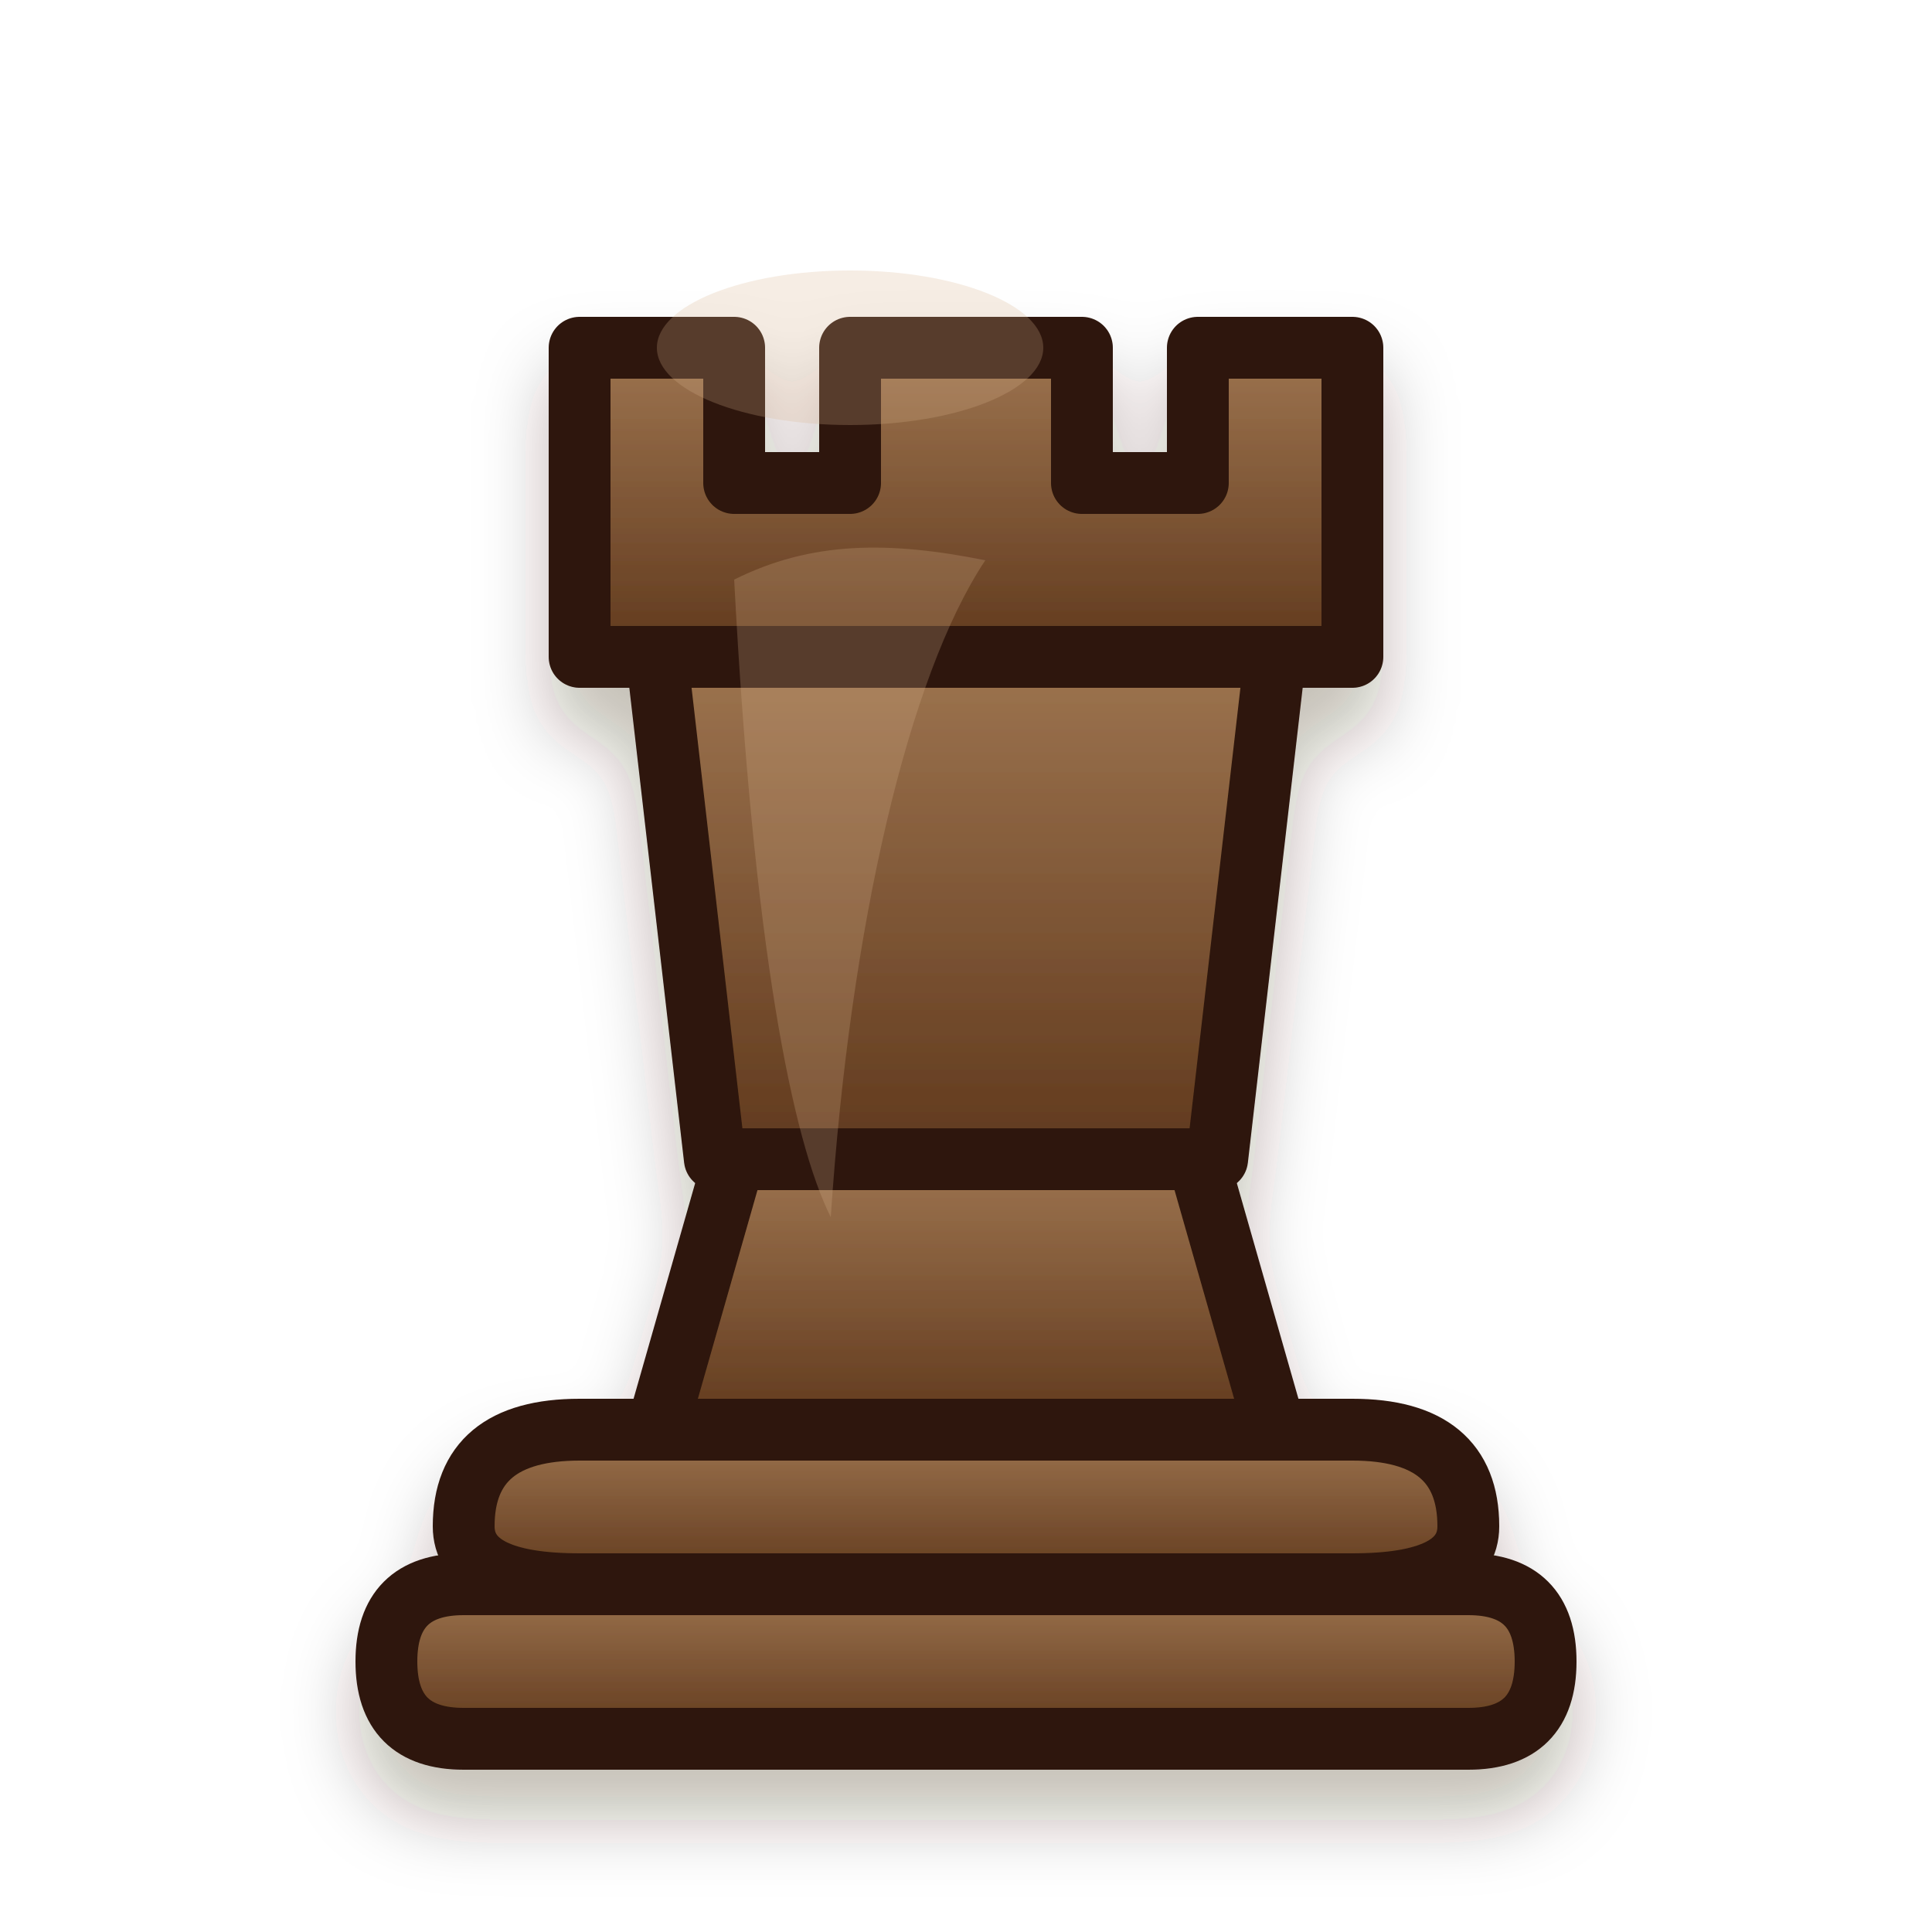
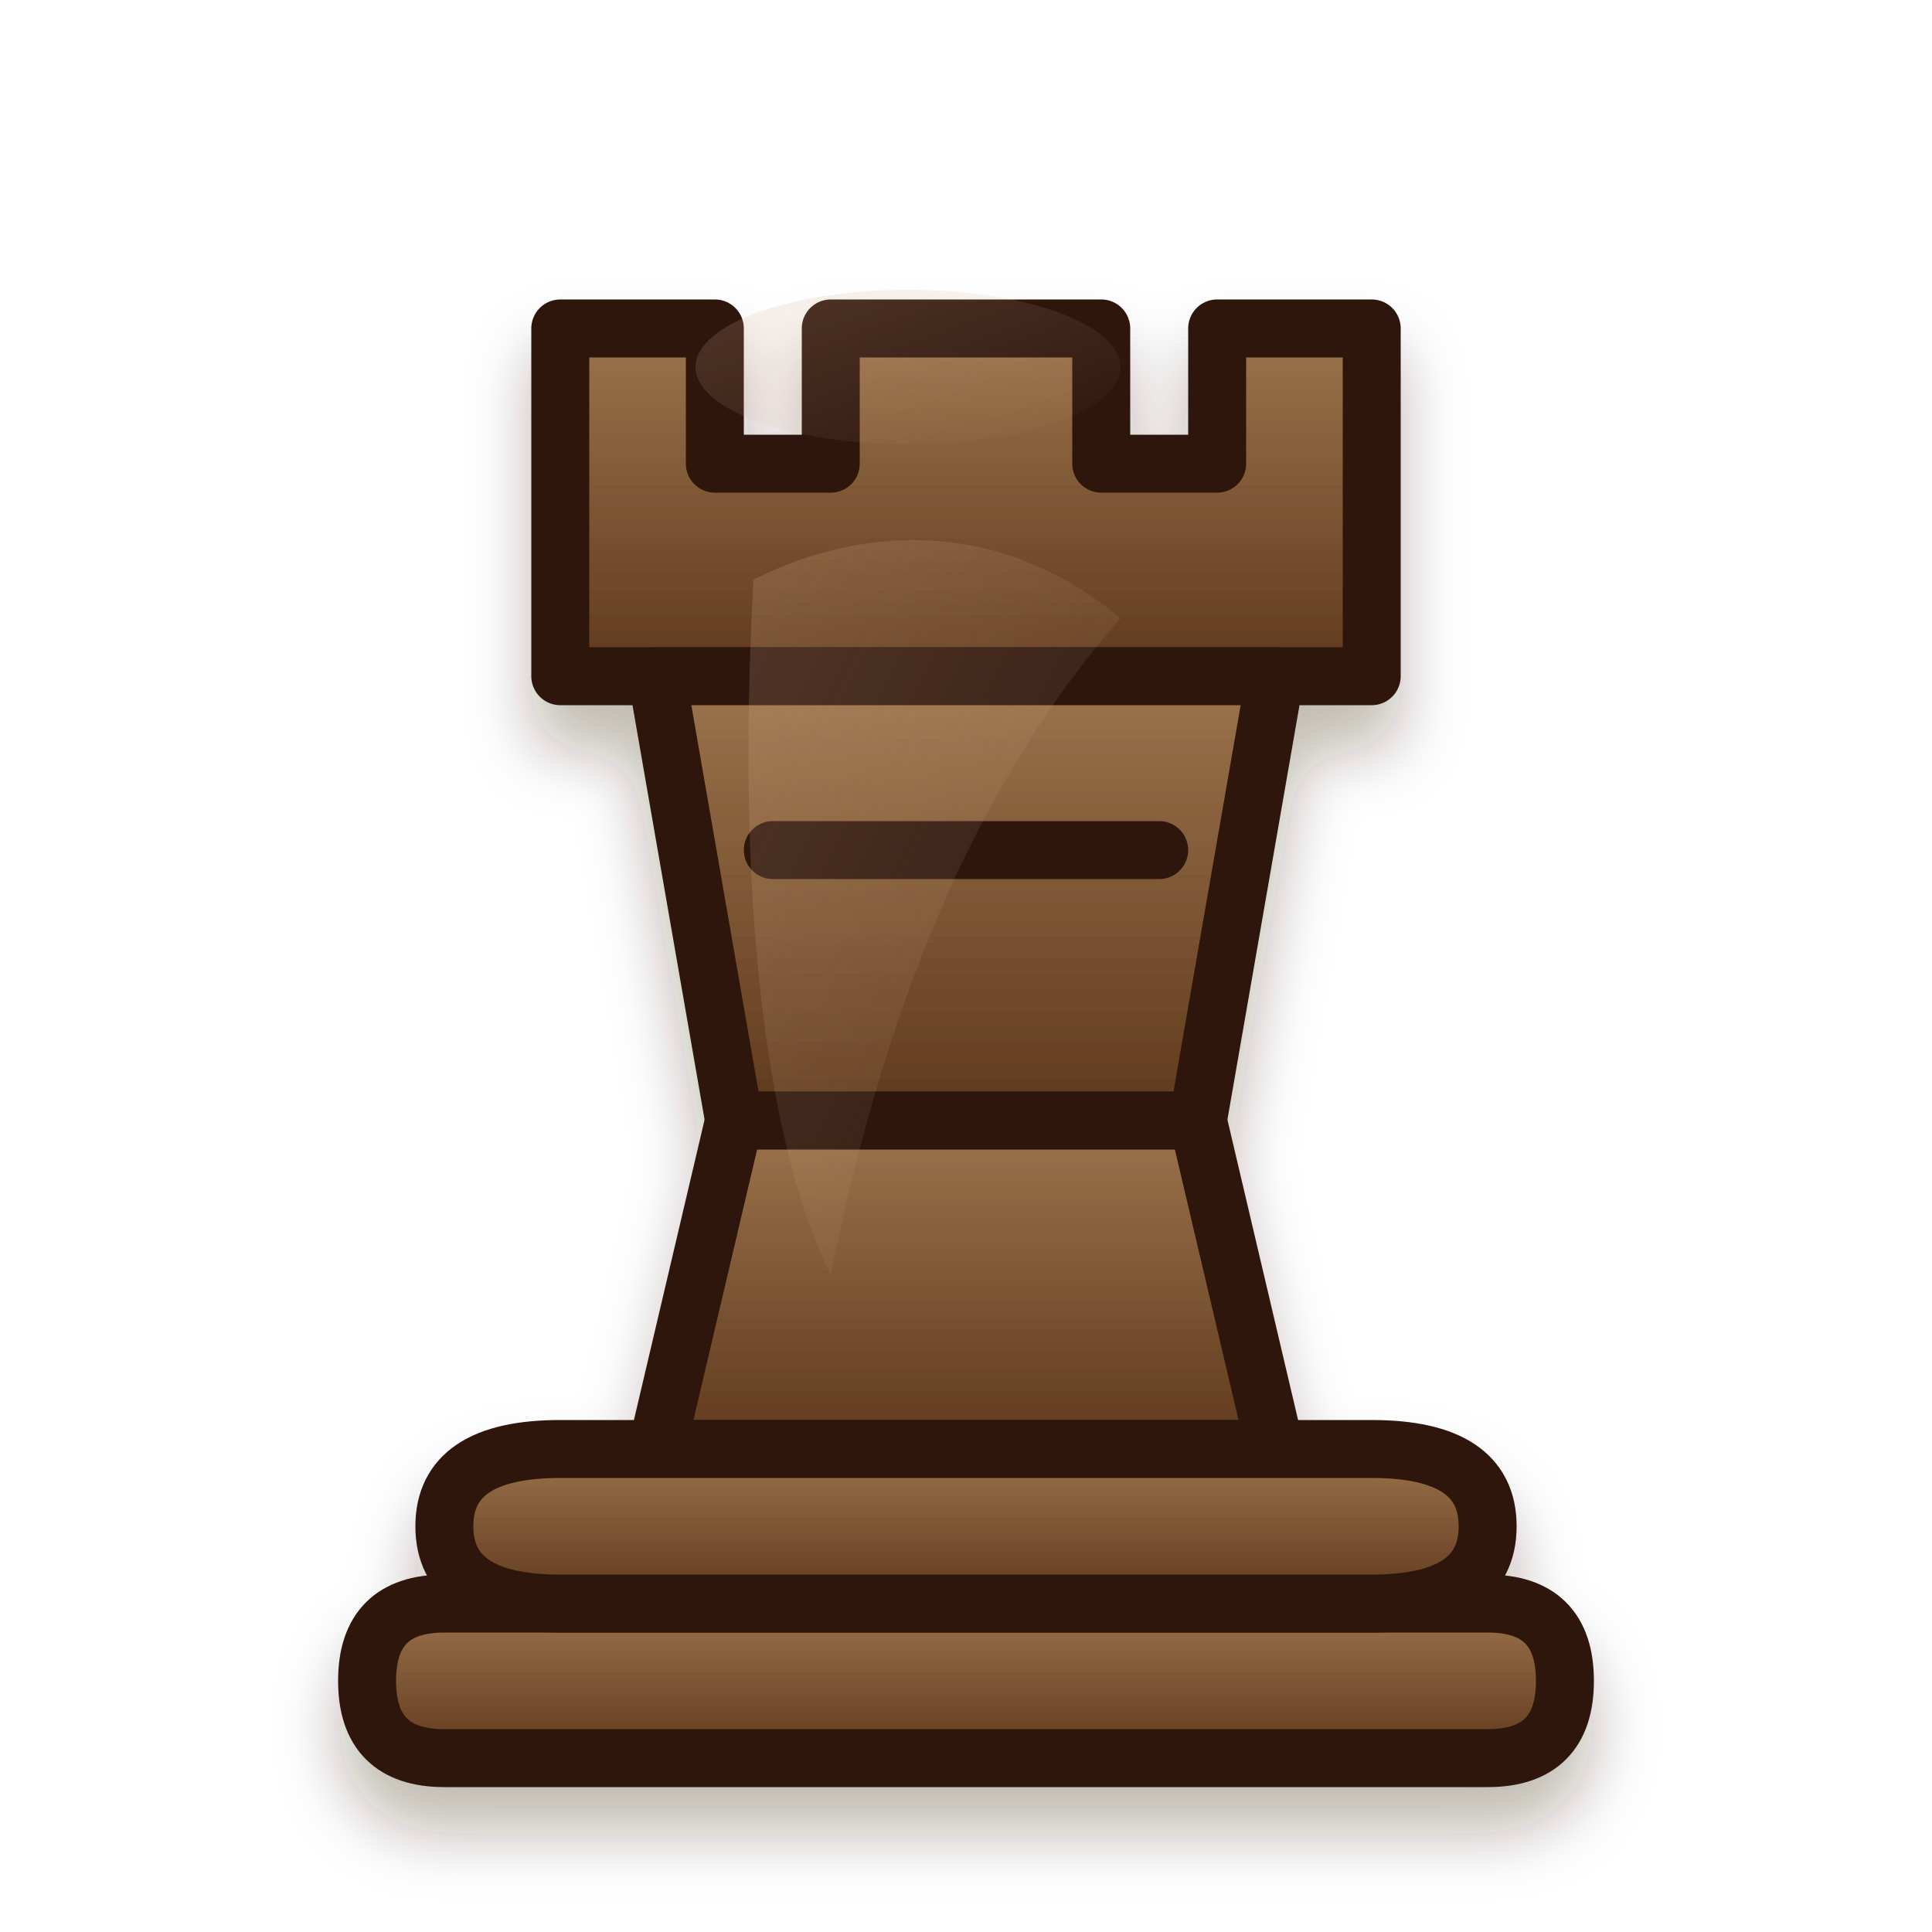
- <svg xmlns="http://www.w3.org/2000/svg" viewBox="0 0 100 100" role="img" aria-label="r">
+ <svg xmlns="http://www.w3.org/2000/svg" viewBox="0 0 100 100" aria-label="br">
  <defs>
    <linearGradient id="g" x1="0" y1="0" x2="0" y2="1">
-       <stop offset="0%" stop-color="#9d744f" />
-       <stop offset="100%" stop-color="#60391d" />
+       <stop offset="0%" stop-color="#9c744c" />
+       <stop offset="100%" stop-color="#5f391d" />
    </linearGradient>
-     <filter id="shadow" x="-20%" y="-20%" width="140%" height="160%">
-       <feDropShadow dx="0" dy="2.6" stdDeviation="1.8" flood-color="rgba(45,23,11,.28)" />
+     <linearGradient id="g2" x1="0" y1="0" x2="1" y2="1">
+       <stop offset="0%" stop-color="#d8b28e" stop-opacity=".92" />
+       <stop offset="100%" stop-color="#d8b28e" stop-opacity="0" />
+     </linearGradient>
+     <filter id="s" x="-20%" y="-20%" width="140%" height="160%">
+       <feDropShadow dx="0" dy="2.4" stdDeviation="1.6" flood-color="rgba(45,22,11,.30)" />
    </filter>
  </defs>
-   <g filter="url(#shadow)" fill="url(#g)" stroke="#2d170b" stroke-width="3.2" stroke-linecap="round" stroke-linejoin="round">
-     <path d="M30 18 H38 V25 H44 V18 H56 V25 H62 V18 H70 V34 H30 Z" />
-     <path d="M34 34 H66 L63 60 H37 Z" />
-     <path d="M38 60 H62 L66 74 H34 Z" />
-     <path d="M24 82 H76 Q80 82 80 86 Q80 90 76 90 H24 Q20 90 20 86 Q20 82 24 82 Z" />
-     <path d="M30 74 H70 Q76 74 76 79 Q76 82 70 82 H30 Q24 82 24 79 Q24 74 30 74 Z" />
+   <g filter="url(#s)" fill="url(#g)" stroke="#2e180b" stroke-width="3" stroke-linecap="round" stroke-linejoin="round">
+     <path d="M29 17 H37 V24 H43 V17 H57 V24 H63 V17 H71 V35 H29 Z" />
+     <path d="M34 35 H66 L62 58 H38 Z" />
+     <path d="M38 58 H62 L66 75 H34 Z" />
+     <path d="M40 44 H60" fill="none" />
+     <path d="M23 83 H77 Q81 83 81 87 Q81 91 77 91 H23 Q19 91 19 87 Q19 83 23 83 Z" />
+     <path d="M29 75 H71 Q77 75 77 79 Q77 83 71 83 H29 Q23 83 23 79 Q23 75 29 75 Z" />
  </g>
-   <g opacity="0.24" fill="#d9b38d">
-     <ellipse cx="44" cy="18" rx="10" ry="4" />
-     <path d="M38 30 C42 28,46 28,51 29 C47 35,44 48,43 63 C41 59,39 49,38 30 Z" />
+   <g opacity=".23" fill="url(#g2)">
+     <ellipse cx="47" cy="19" rx="11" ry="4" />
+     <path d="M39 30 C45 27,52 27,58 32 C51 40,46 51,43 66 C40 60,38 48,39 30Z" />
  </g>
</svg>
